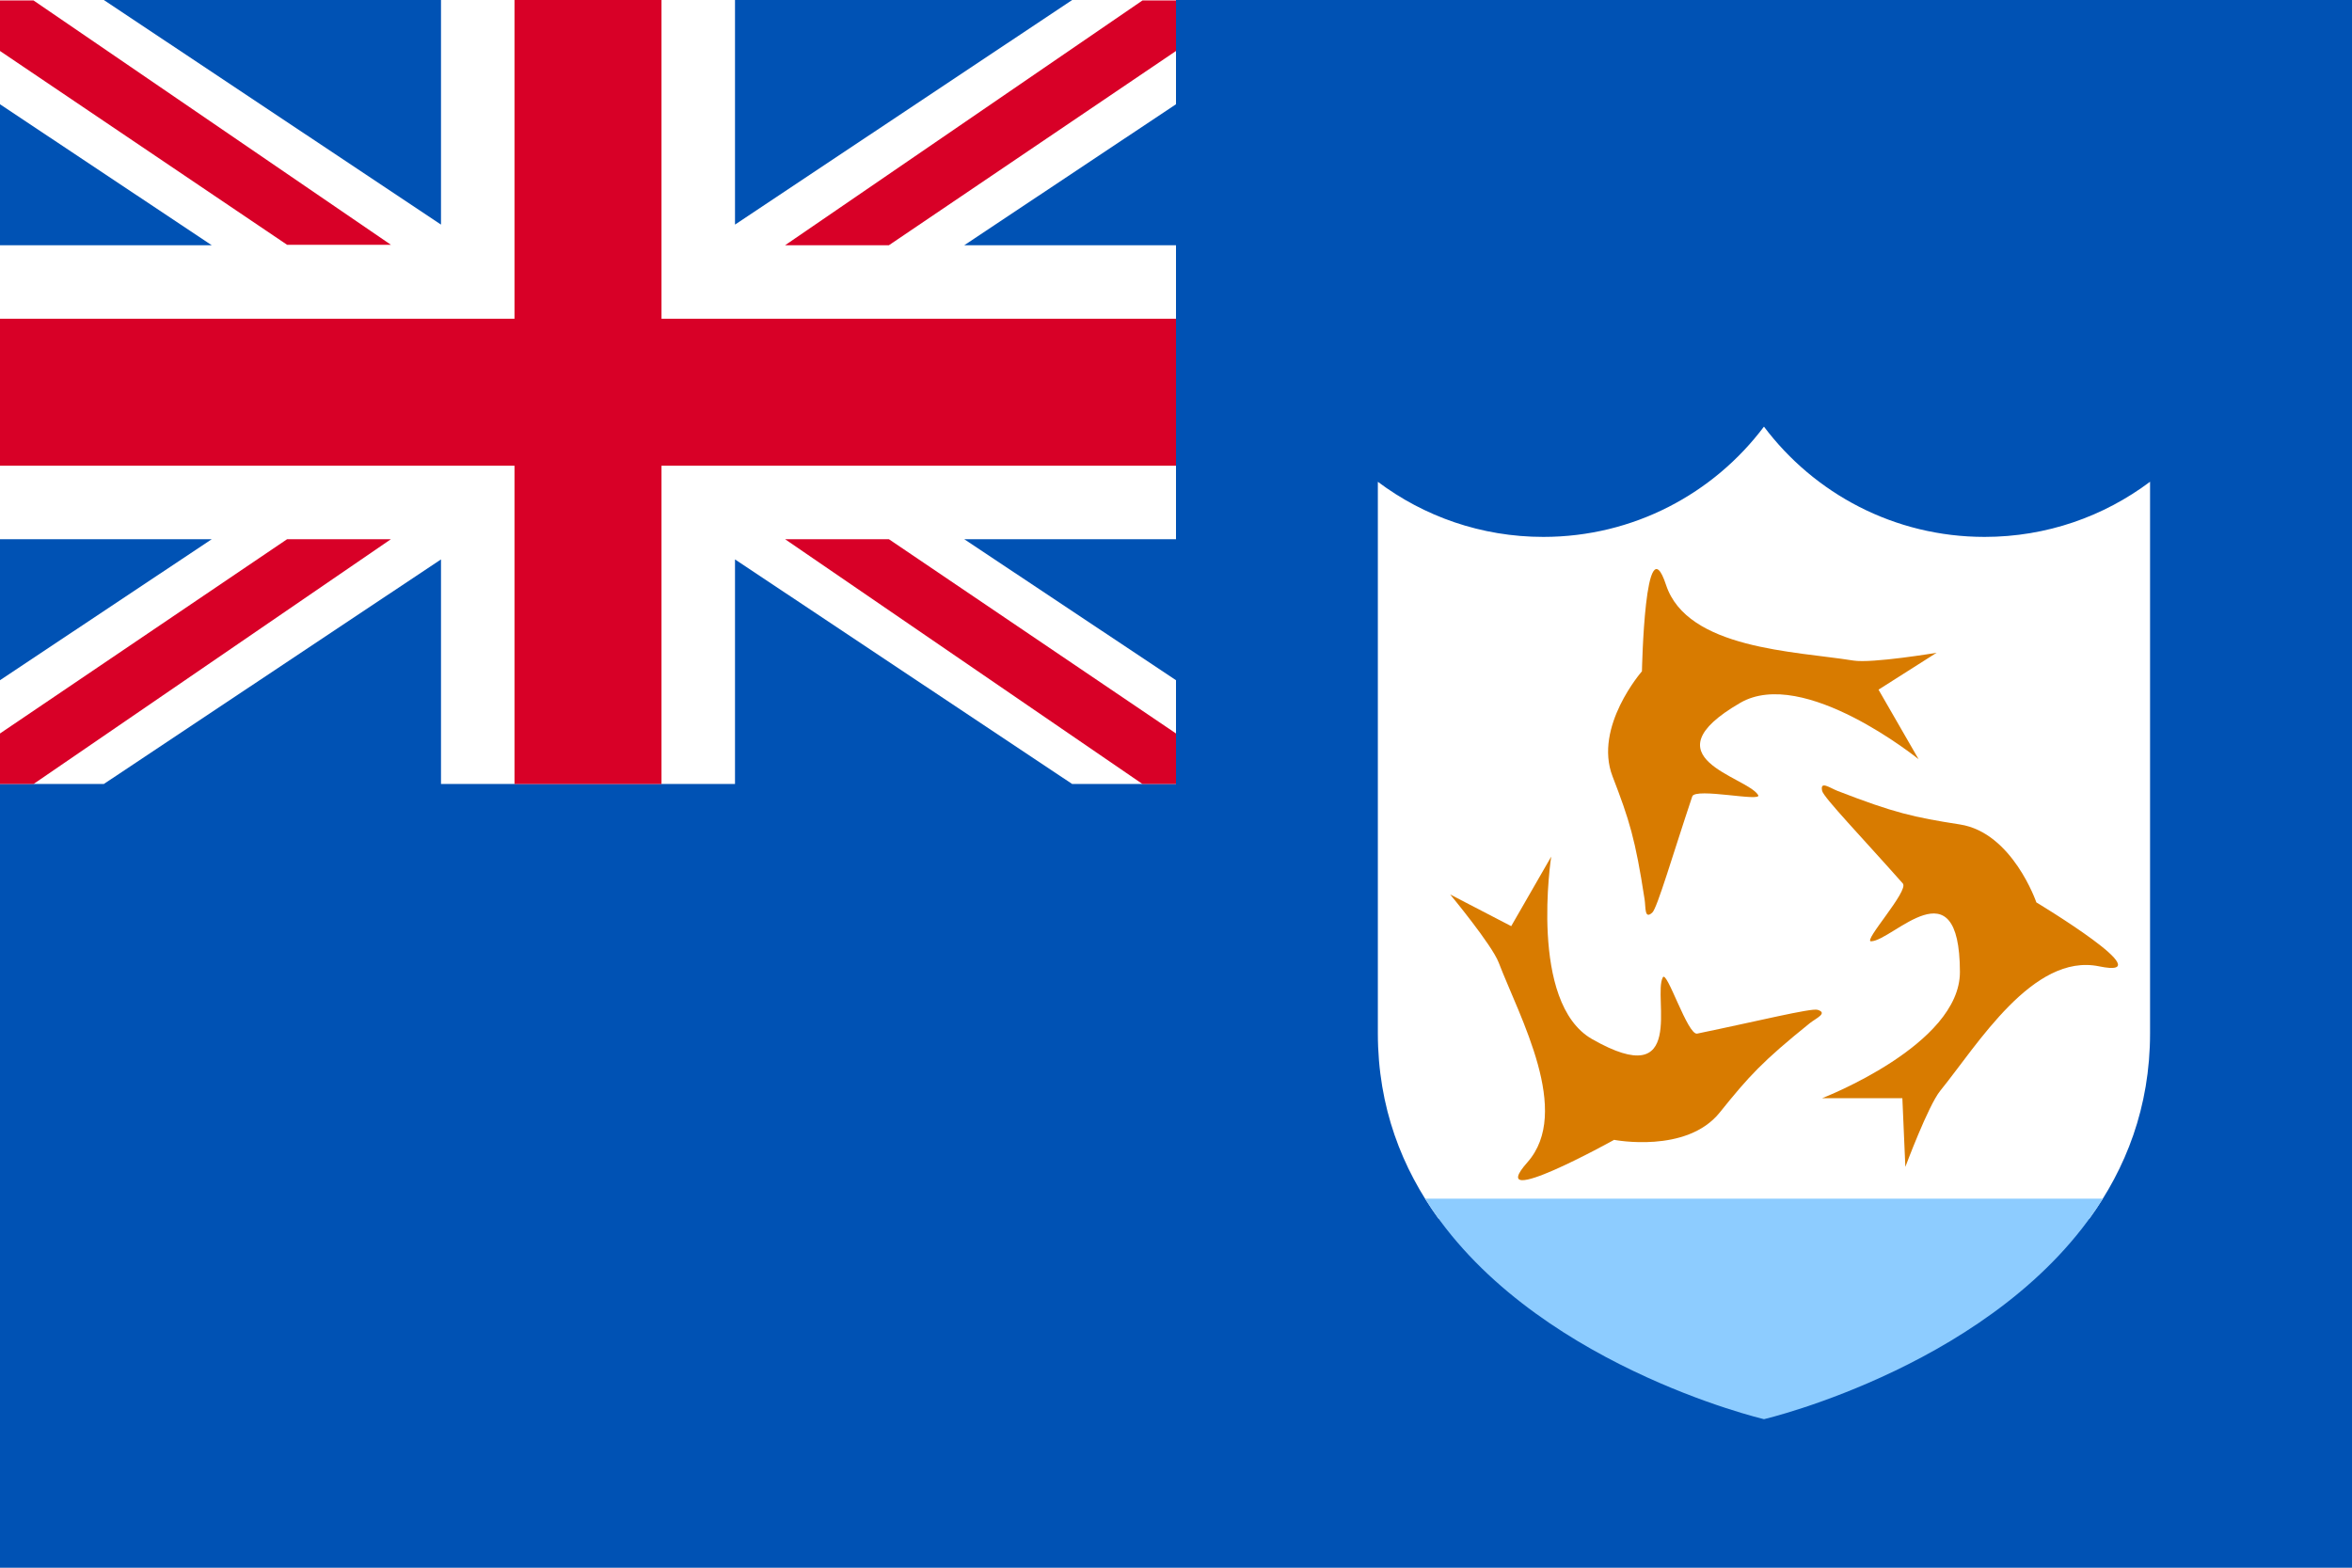
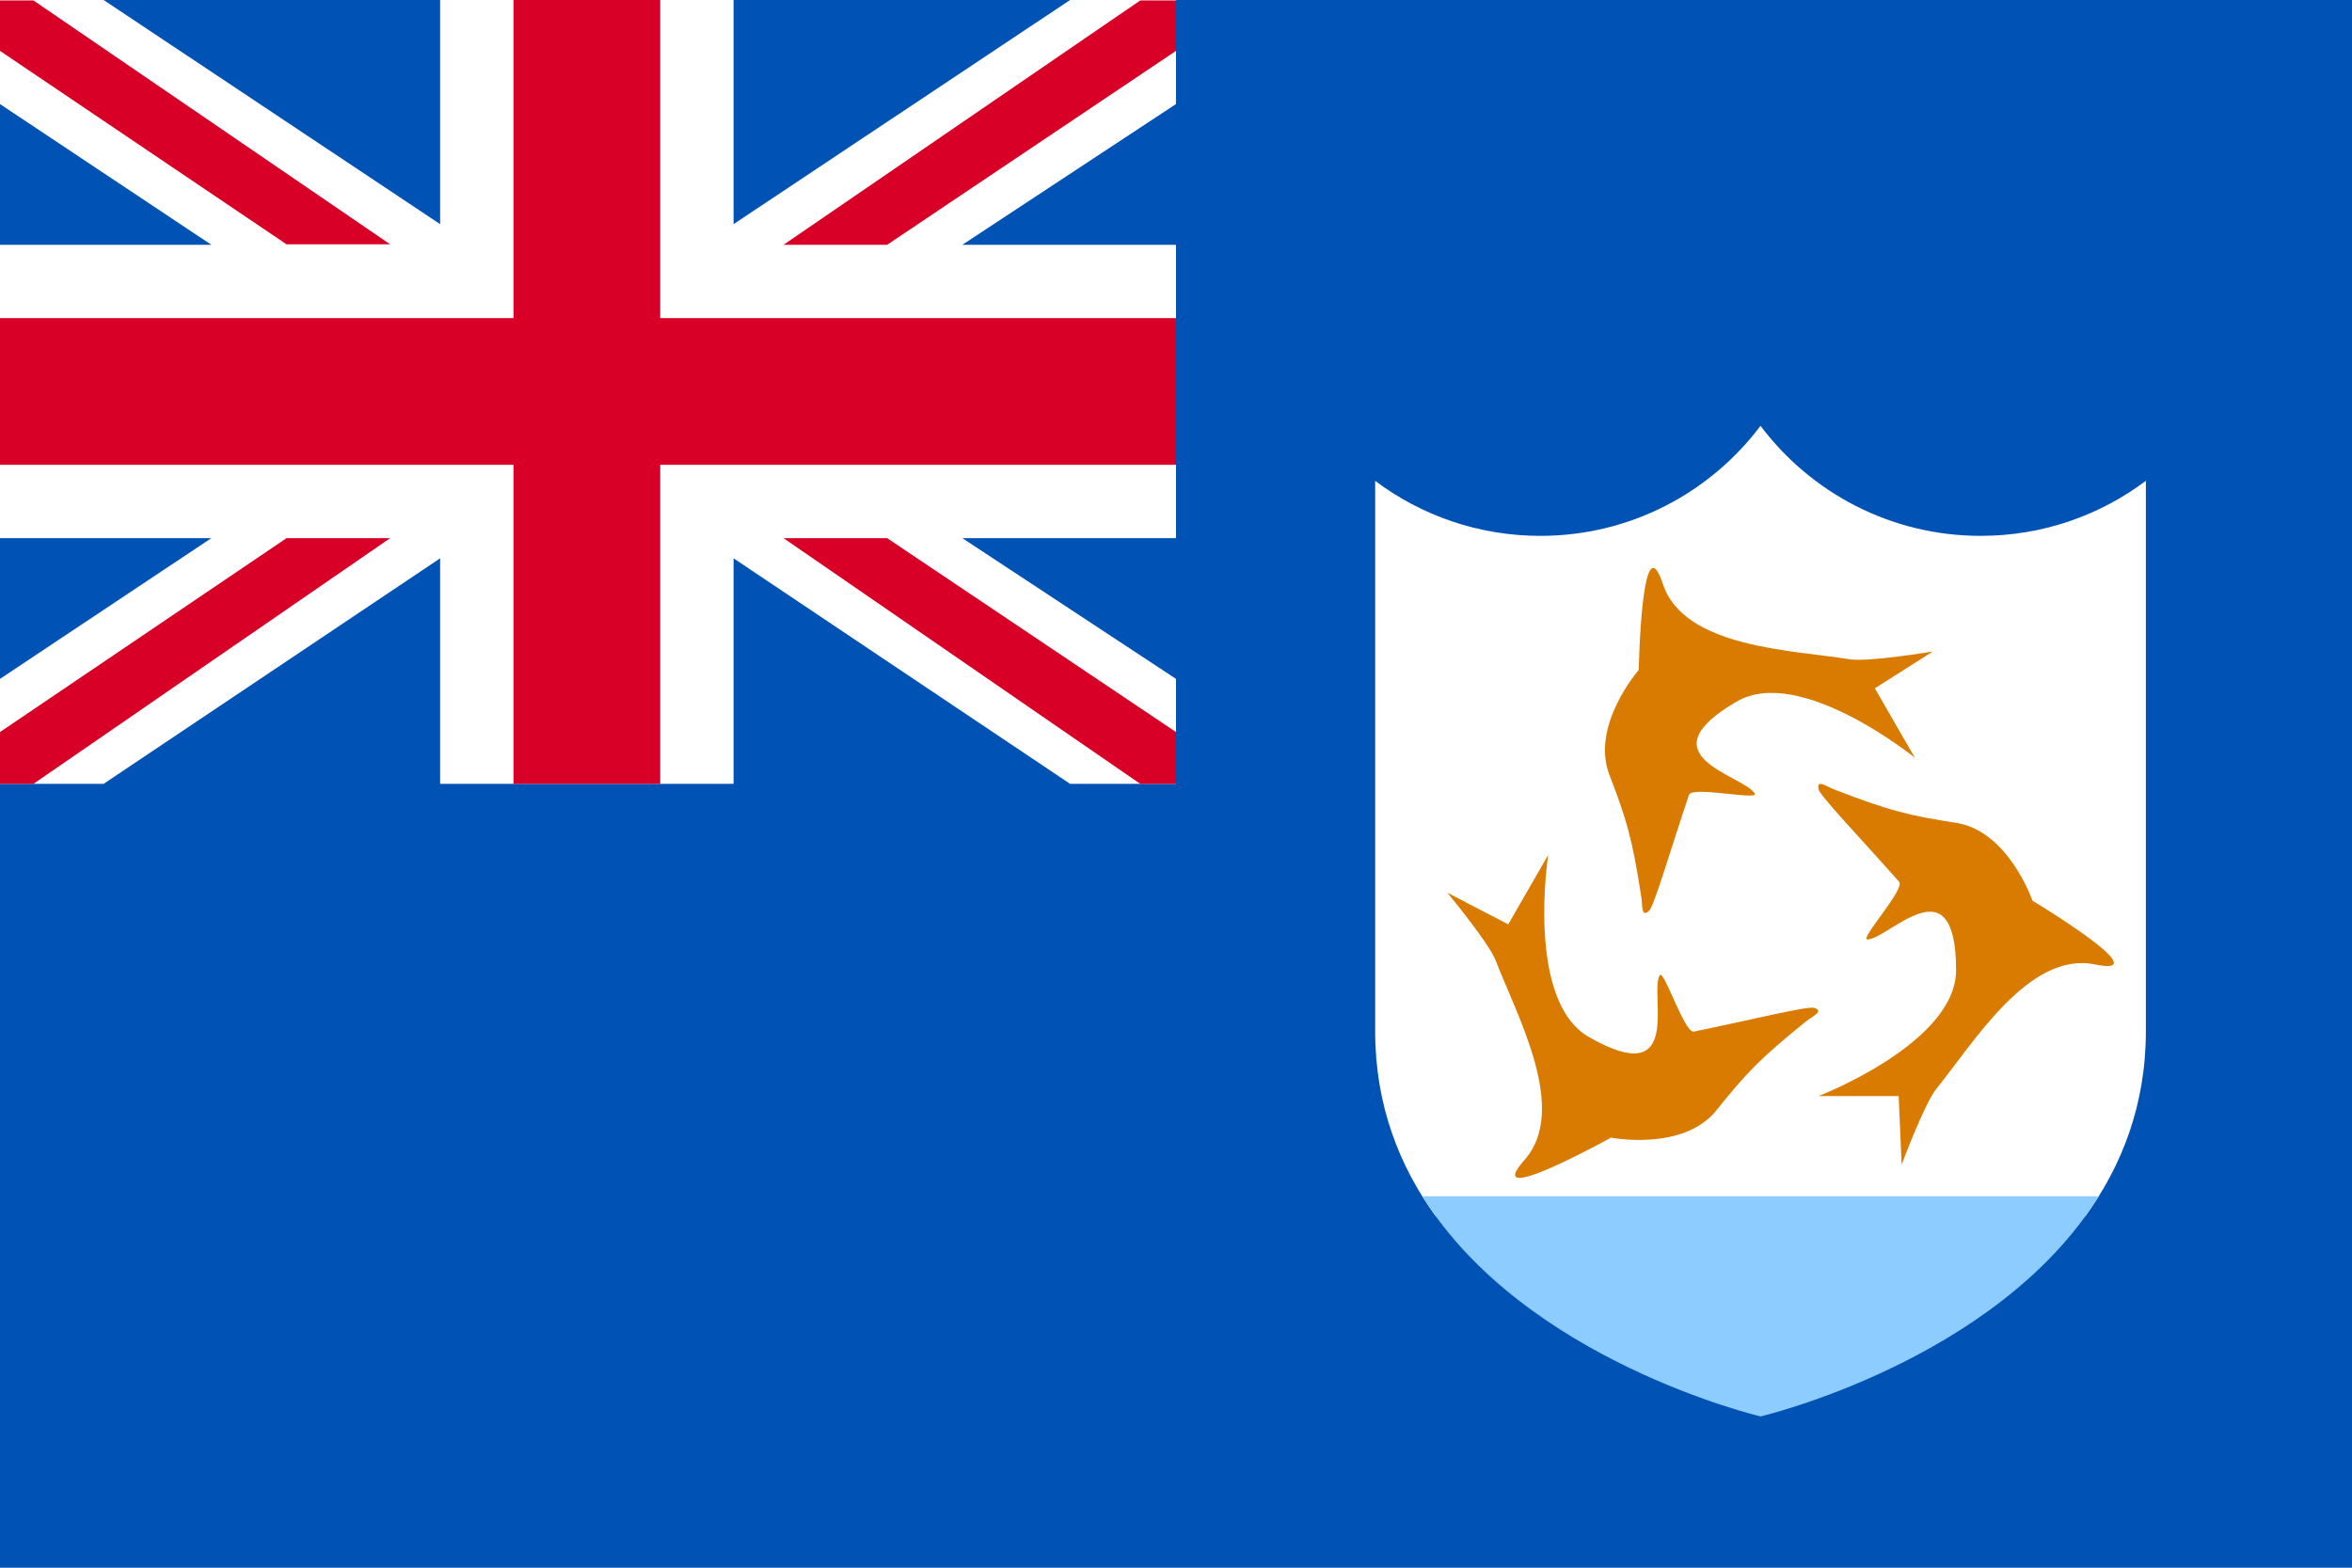
- <svg xmlns="http://www.w3.org/2000/svg" version="1.1" viewBox="0 0 512 341.33">
-   <rect y="0" fill="#0052B4" width="512" height="341.34" />
+ <svg xmlns="http://www.w3.org/2000/svg" version="1.1" viewBox="0 0 513 342">
+   <rect y="0" fill="#0052B4" width="513" height="342" />
  <path fill="#FFFFFF" d="M454.8,265.38c7.94-10.93,13.24-24.27,13.24-40.42V104.89c-10.04,7.54-22.5,12.01-36.02,12.01  c-19.64,0-37.07-9.43-48.03-24.01c-10.95,14.58-28.39,24.01-48.03,24.01c-13.52,0-25.99-4.47-36.02-12v120.06  c0,16.16,5.3,29.5,13.24,40.42L454.8,265.38L454.8,265.38z" />
  <path fill="#8DCCFF" d="M310.23,260.98C332.65,296.96,384,309,384,309s51.35-12.04,73.77-48.02H310.23L310.23,260.98z" />
  <path fill="#D87B00" d="M396.66,172.21c0.32,1.42,8.72,10.17,17.56,20.15c1.39,1.57-8.74,12.63-6.91,12.59  c4.75-0.12,19.27-17.26,19.34,6.65c0.05,15.94-30,27.51-30,27.51h17.47l0.65,14.96c0,0,4.97-13.34,7.59-16.57  c8.1-9.97,20.18-30.07,34.59-27.1c14.41,2.97-13.66-13.92-13.66-13.92s-5.2-15.19-16.63-16.97c-10.06-1.57-14.29-2.51-26.64-7.3  C398.34,171.56,396.14,169.89,396.66,172.21z" />
  <path fill="#D87B00" d="M359.69,198.69c1.07-0.99,4.46-12.63,8.69-25.28c0.67-1.99,15.31,1.27,14.35-0.3  c-2.47-4.06-24.58-8.08-3.9-20.08c13.79-8,38.82,12.27,38.82,12.27l-8.72-15.14l12.64-8.03c0,0-14.05,2.35-18.14,1.69  c-12.68-2.04-36.13-2.48-40.75-16.45c-4.62-13.97-5.25,18.79-5.25,18.79s-10.56,12.08-6.4,22.88c3.66,9.5,4.96,13.64,6.97,26.73  C358.29,197.56,357.94,200.3,359.69,198.69z" />
  <path fill="#D87B00" d="M395.67,219.87c-1.39-0.43-13.16,2.49-26.22,5.18c-2.06,0.42-6.59-13.88-7.47-12.26  c-2.27,4.17,5.36,25.31-15.41,13.45c-13.84-7.91-8.89-39.73-8.89-39.73l-8.71,15.14l-13.29-6.9c0,0,9.09,10.96,10.57,14.84  c4.6,11.99,16,32.49,6.24,43.49c-9.76,11.01,18.88-4.9,18.88-4.9s15.76,3.07,23-5.96c6.38-7.94,9.3-11.14,19.61-19.45  C395.41,221.65,397.95,220.58,395.67,219.87z" />
  <g>
-     <polygon fill="#FFFFFF" points="256,0 233.4,0 160,48.9 160,0 96,0 96,48.9 22.6,0 0,0 0,22.7 46.1,53.4 0,53.4 0,117.4 46.1,117.4   0,148.1 0,170.7 22.6,170.7 96,121.8 96,170.7 160,170.7 160,121.8 233.4,170.7 256,170.7 256,148.1 209.9,117.4 256,117.4   256,53.4 209.9,53.4 256,22.7  " />
-     <polygon fill="#D80027" points="144,0 112,0 112,69.4 0,69.4 0,101.4 112,101.4 112,170.7 144,170.7 144,101.4 256,101.4 256,69.4   144,69.4  " />
-     <polygon fill="#D80027" points="0,170.7 0,159.7 62.5,117.4 85.1,117.4 7.3,170.7  " />
+     <polygon fill="#FFFFFF" points="256.5,0 233.4,0 160,48.9 160,0 96,0 96,48.9 22.6,0 0,0 0,22.7 46.1,53.4 0,53.4 0,117.4 46.1,117.4   0,148.1 0,171 22.6,171 96,121.8 96,171 160,171 160,121.8 233.4,171 256.5,171 256.5,148.1 209.9,117.4 256.5,117.4   256.5,53.4 209.9,53.4 256.5,22.7  " />
+     <polygon fill="#D80027" points="144,0 112,0 112,69.4 0,69.4 0,101.4 112,101.4 112,171 144,171 144,101.4 256.5,101.4 256.5,69.4   144,69.4  " />
+     <polygon fill="#D80027" points="0,171 0,159.7 62.5,117.4 85.1,117.4 7.3,171  " />
    <polygon fill="#D80027" points="7.3,0.1 85.1,53.3 62.5,53.3 0,11.1 0,0.1  " />
-     <polygon fill="#D80027" points="256,0.1 256,11.1 193.5,53.4 170.9,53.4 248.7,0.1  " />
-     <polygon fill="#D80027" points="248.7,170.7 170.9,117.4 193.5,117.4 256,159.7 256,170.7  " />
+     <polygon fill="#D80027" points="256.5,0.1 256.5,11.1 193.5,53.4 170.9,53.4 248.7,0.1  " />
+     <polygon fill="#D80027" points="248.7,171 170.9,117.4 193.5,117.4 256.5,159.7 256.5,171  " />
  </g>
</svg>
